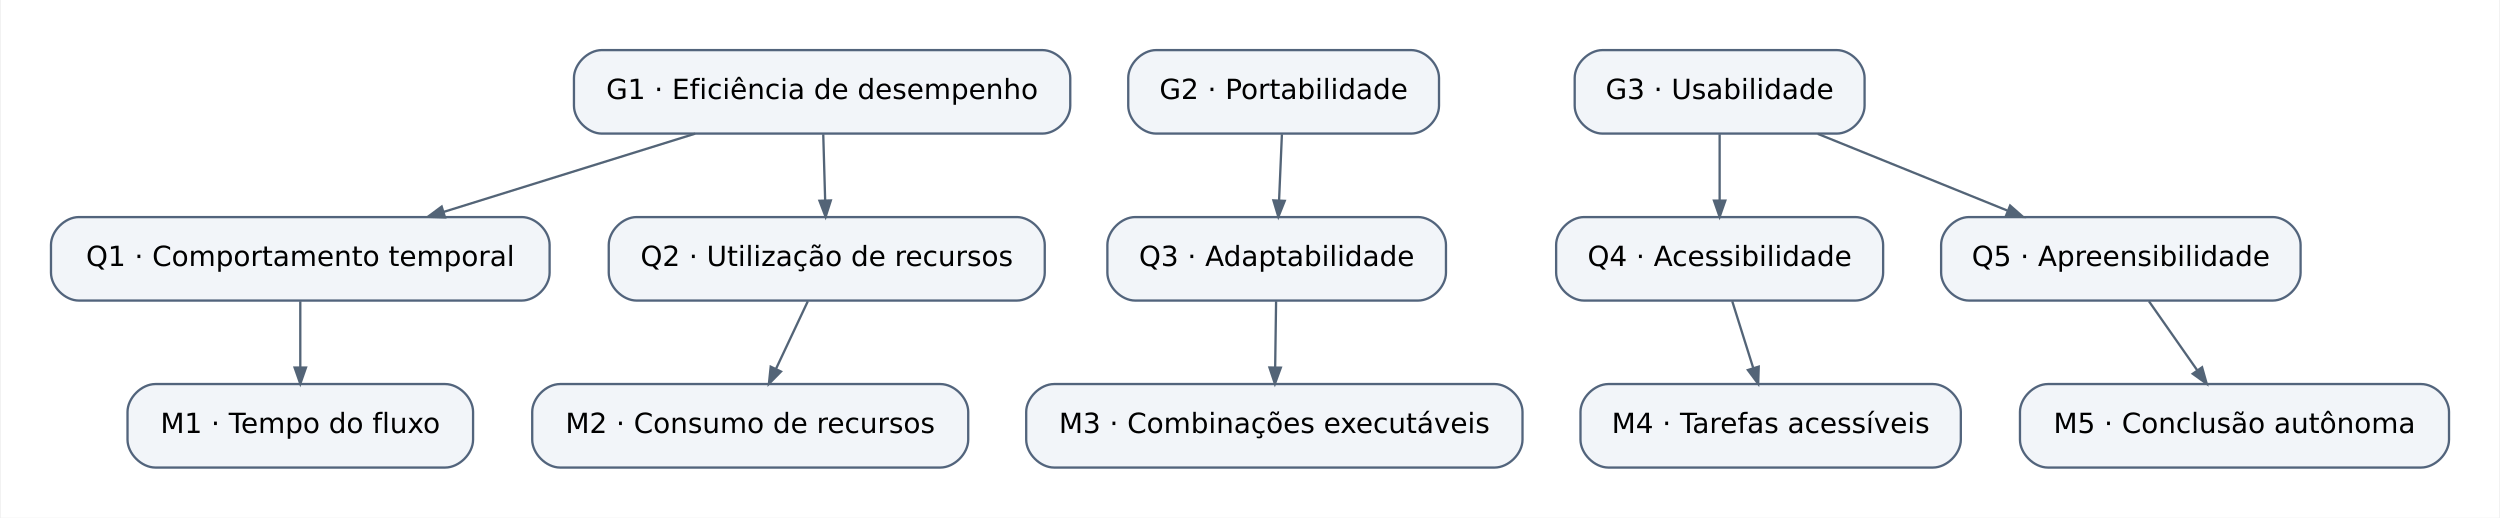
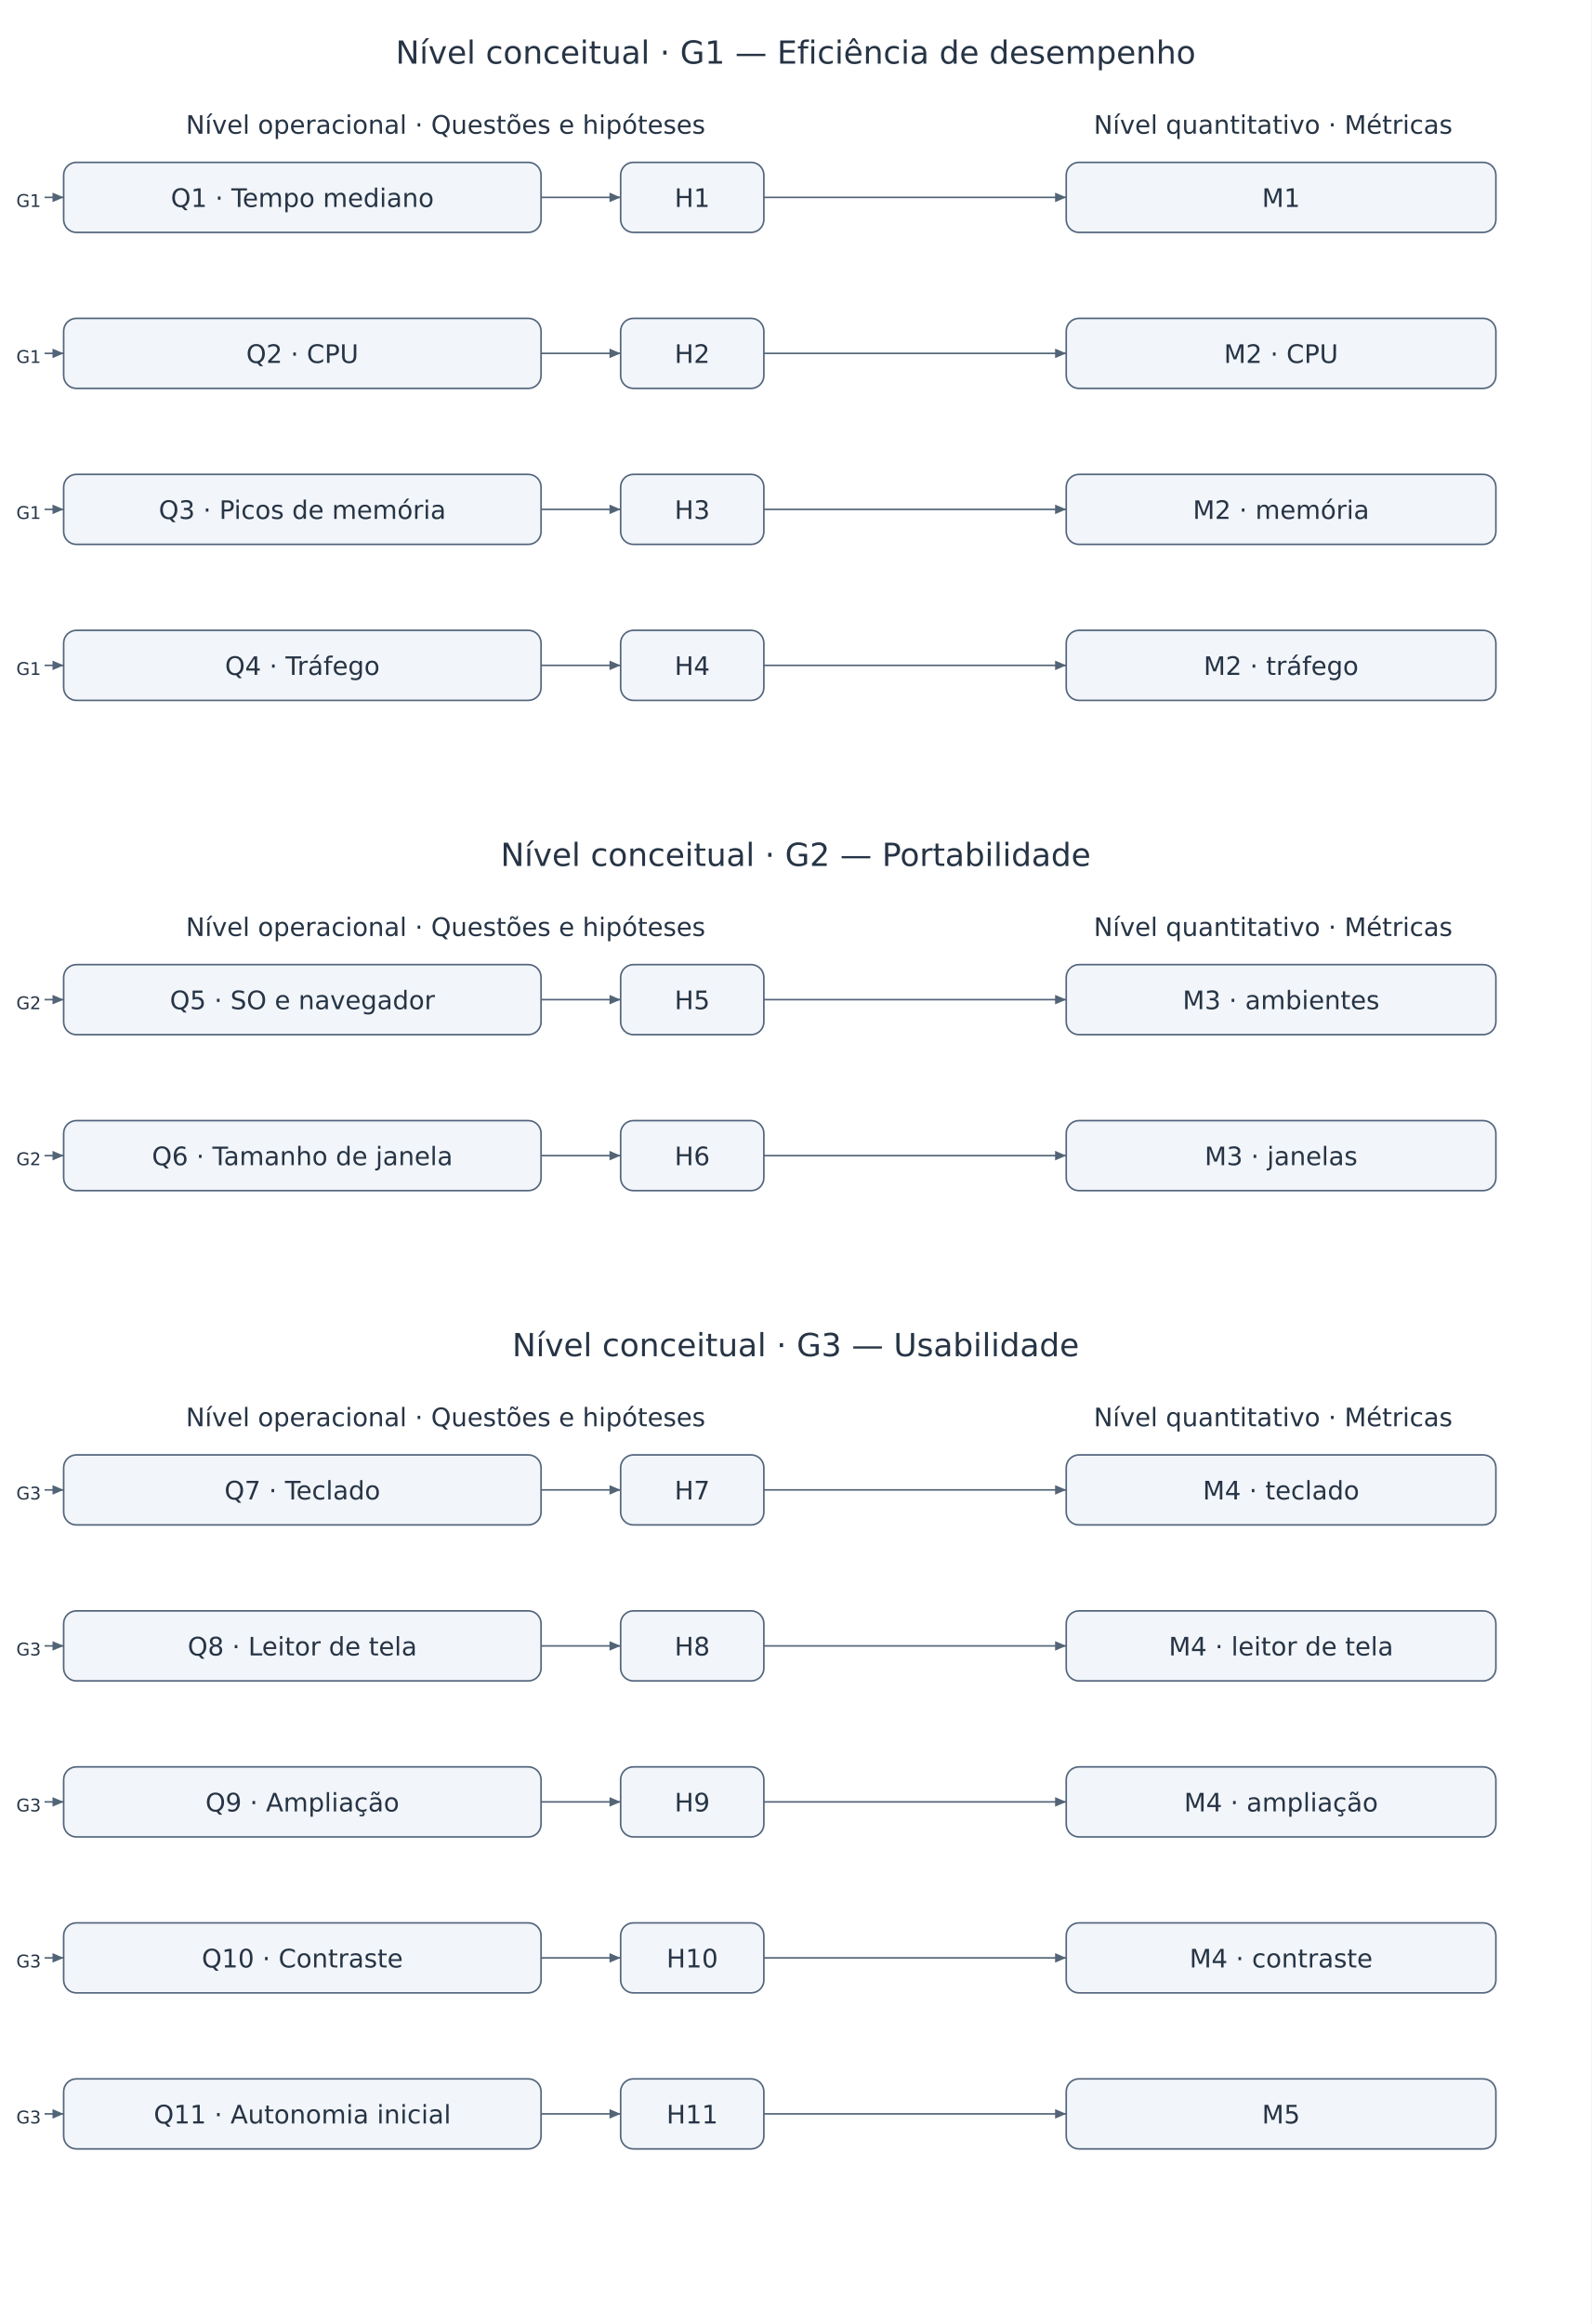
- <svg xmlns="http://www.w3.org/2000/svg" width="1077pt" height="223pt" viewBox="0.00 0.00 1077.20 223.20">
-   <g id="graph0" class="graph" transform="scale(1 1) rotate(0) translate(21.6 201.6)">
-     <polygon fill="white" stroke="transparent" points="-21.6,21.6 -21.6,-201.6 1055.6,-201.6 1055.6,21.6 -21.6,21.6" />
-     <g id="node1" class="node">
-       <path fill="#f2f5f9" stroke="#52647c" d="M427.5,-180C427.5,-180 237.5,-180 237.5,-180 231.5,-180 225.5,-174 225.5,-168 225.5,-168 225.5,-156 225.5,-156 225.5,-150 231.5,-144 237.5,-144 237.5,-144 427.5,-144 427.5,-144 433.5,-144 439.5,-150 439.5,-156 439.5,-156 439.5,-168 439.5,-168 439.5,-174 433.5,-180 427.5,-180" />
-       <text text-anchor="middle" x="332.5" y="-158.9" font-family="DejaVu Sans" font-size="12.00">G1 · Eficiência de desempenho</text>
-     </g>
-     <g id="node2" class="node">
-       <path fill="#f2f5f9" stroke="#52647c" d="M586.5,-180C586.5,-180 476.5,-180 476.5,-180 470.5,-180 464.5,-174 464.5,-168 464.5,-168 464.5,-156 464.5,-156 464.5,-150 470.5,-144 476.5,-144 476.5,-144 586.5,-144 586.5,-144 592.5,-144 598.5,-150 598.5,-156 598.5,-156 598.5,-168 598.5,-168 598.5,-174 592.5,-180 586.5,-180" />
-       <text text-anchor="middle" x="531.5" y="-158.9" font-family="DejaVu Sans" font-size="12.00">G2 · Portabilidade</text>
-     </g>
-     <g id="node4" class="node">
-       <path fill="#f2f5f9" stroke="#52647c" d="M203,-108C203,-108 12,-108 12,-108 6,-108 0,-102 0,-96 0,-96 0,-84 0,-84 0,-78 6,-72 12,-72 12,-72 203,-72 203,-72 209,-72 215,-78 215,-84 215,-84 215,-96 215,-96 215,-102 209,-108 203,-108" />
-       <text text-anchor="middle" x="107.5" y="-86.9" font-family="DejaVu Sans" font-size="12.00">Q1 · Comportamento temporal</text>
-     </g>
-     <g id="edge1" class="edge">
-       <path fill="none" stroke="#536477" d="M277.75,-143.97C244.94,-133.76 203.15,-120.76 169.18,-110.19" />
-       <polygon fill="#536477" stroke="#536477" points="169.91,-107.85 162.5,-108.11 168.46,-112.53 169.91,-107.85" />
-     </g>
-     <g id="node5" class="node">
-       <path fill="#f2f5f9" stroke="#52647c" d="M416.5,-108C416.5,-108 252.5,-108 252.5,-108 246.5,-108 240.5,-102 240.5,-96 240.5,-96 240.5,-84 240.5,-84 240.5,-78 246.5,-72 252.5,-72 252.5,-72 416.5,-72 416.5,-72 422.5,-72 428.5,-78 428.5,-84 428.5,-84 428.5,-96 428.5,-96 428.5,-102 422.5,-108 416.5,-108" />
-       <text text-anchor="middle" x="334.5" y="-86.9" font-family="DejaVu Sans" font-size="12.00">Q2 · Utilização de recursos</text>
-     </g>
-     <g id="edge3" class="edge">
-       <path fill="none" stroke="#536477" d="M332.99,-143.7C333.24,-135.14 333.54,-124.66 333.81,-115.3" />
-       <polygon fill="#536477" stroke="#536477" points="336.26,-115.17 334.01,-108.1 331.36,-115.03 336.26,-115.17" />
-     </g>
-     <g id="node3" class="node">
-       <path fill="#f2f5f9" stroke="#52647c" d="M770,-180C770,-180 669,-180 669,-180 663,-180 657,-174 657,-168 657,-168 657,-156 657,-156 657,-150 663,-144 669,-144 669,-144 770,-144 770,-144 776,-144 782,-150 782,-156 782,-156 782,-168 782,-168 782,-174 776,-180 770,-180" />
-       <text text-anchor="middle" x="719.5" y="-158.9" font-family="DejaVu Sans" font-size="12.00">G3 · Usabilidade</text>
-     </g>
-     <g id="node6" class="node">
-       <path fill="#f2f5f9" stroke="#52647c" d="M589.5,-108C589.5,-108 467.5,-108 467.5,-108 461.5,-108 455.5,-102 455.5,-96 455.5,-96 455.5,-84 455.5,-84 455.5,-78 461.5,-72 467.5,-72 467.5,-72 589.5,-72 589.5,-72 595.5,-72 601.5,-78 601.5,-84 601.5,-84 601.5,-96 601.5,-96 601.5,-102 595.5,-108 589.5,-108" />
-       <text text-anchor="middle" x="528.5" y="-86.9" font-family="DejaVu Sans" font-size="12.00">Q3 · Adaptabilidade</text>
-     </g>
-     <g id="edge5" class="edge">
-       <path fill="none" stroke="#536477" d="M530.76,-143.7C530.39,-135.14 529.94,-124.66 529.54,-115.3" />
-       <polygon fill="#536477" stroke="#536477" points="531.98,-114.99 529.23,-108.1 527.09,-115.2 531.98,-114.99" />
-     </g>
-     <g id="node7" class="node">
-       <path fill="#f2f5f9" stroke="#52647c" d="M778,-108C778,-108 661,-108 661,-108 655,-108 649,-102 649,-96 649,-96 649,-84 649,-84 649,-78 655,-72 661,-72 661,-72 778,-72 778,-72 784,-72 790,-78 790,-84 790,-84 790,-96 790,-96 790,-102 784,-108 778,-108" />
-       <text text-anchor="middle" x="719.5" y="-86.9" font-family="DejaVu Sans" font-size="12.00">Q4 · Acessibilidade</text>
-     </g>
-     <g id="edge7" class="edge">
-       <path fill="none" stroke="#536477" d="M719.5,-143.7C719.5,-135.14 719.5,-124.66 719.5,-115.3" />
-       <polygon fill="#536477" stroke="#536477" points="721.95,-115.1 719.5,-108.1 717.05,-115.1 721.95,-115.1" />
-     </g>
-     <g id="node8" class="node">
-       <path fill="#f2f5f9" stroke="#52647c" d="M958,-108C958,-108 827,-108 827,-108 821,-108 815,-102 815,-96 815,-96 815,-84 815,-84 815,-78 821,-72 827,-72 827,-72 958,-72 958,-72 964,-72 970,-78 970,-84 970,-84 970,-96 970,-96 970,-102 964,-108 958,-108" />
-       <text text-anchor="middle" x="892.5" y="-86.9" font-family="DejaVu Sans" font-size="12.00">Q5 · Apreensibilidade</text>
-     </g>
-     <g id="edge9" class="edge">
-       <path fill="none" stroke="#536477" d="M761.82,-143.88C786.52,-133.88 817.79,-121.23 843.55,-110.81" />
-       <polygon fill="#536477" stroke="#536477" points="844.75,-112.97 850.32,-108.07 842.91,-108.42 844.75,-112.97" />
-     </g>
-     <g id="node9" class="node">
-       <path fill="#f2f5f9" stroke="#52647c" d="M170,-36C170,-36 45,-36 45,-36 39,-36 33,-30 33,-24 33,-24 33,-12 33,-12 33,-6 39,0 45,0 45,0 170,0 170,0 176,0 182,-6 182,-12 182,-12 182,-24 182,-24 182,-30 176,-36 170,-36" />
-       <text text-anchor="middle" x="107.5" y="-14.9" font-family="DejaVu Sans" font-size="12.00">M1 · Tempo do fluxo</text>
-     </g>
-     <g id="edge2" class="edge">
-       <path fill="none" stroke="#536477" d="M107.5,-71.7C107.5,-63.14 107.5,-52.66 107.5,-43.3" />
-       <polygon fill="#536477" stroke="#536477" points="109.95,-43.1 107.5,-36.1 105.05,-43.1 109.95,-43.1" />
-     </g>
-     <g id="node10" class="node">
-       <path fill="#f2f5f9" stroke="#52647c" d="M383.5,-36C383.5,-36 219.5,-36 219.5,-36 213.5,-36 207.5,-30 207.5,-24 207.5,-24 207.5,-12 207.5,-12 207.5,-6 213.5,0 219.5,0 219.5,0 383.5,0 383.5,0 389.5,0 395.5,-6 395.5,-12 395.5,-12 395.5,-24 395.5,-24 395.5,-30 389.5,-36 383.5,-36" />
-       <text text-anchor="middle" x="301.5" y="-14.9" font-family="DejaVu Sans" font-size="12.00">M2 · Consumo de recursos</text>
-     </g>
-     <g id="edge4" class="edge">
-       <path fill="none" stroke="#536477" d="M326.34,-71.7C322.19,-62.88 317.07,-52.03 312.57,-42.47" />
-       <polygon fill="#536477" stroke="#536477" points="314.76,-41.39 309.56,-36.1 310.33,-43.48 314.76,-41.39" />
-     </g>
-     <g id="node11" class="node">
-       <path fill="#f2f5f9" stroke="#52647c" d="M622.5,-36C622.5,-36 432.5,-36 432.5,-36 426.5,-36 420.5,-30 420.5,-24 420.5,-24 420.5,-12 420.5,-12 420.5,-6 426.5,0 432.5,0 432.5,0 622.5,0 622.5,0 628.5,0 634.5,-6 634.5,-12 634.5,-12 634.5,-24 634.5,-24 634.5,-30 628.5,-36 622.5,-36" />
-       <text text-anchor="middle" x="527.5" y="-14.9" font-family="DejaVu Sans" font-size="12.00">M3 · Combinações executáveis</text>
-     </g>
-     <g id="edge6" class="edge">
-       <path fill="none" stroke="#536477" d="M528.25,-71.7C528.13,-63.14 527.98,-52.66 527.85,-43.3" />
-       <polygon fill="#536477" stroke="#536477" points="530.29,-43.07 527.74,-36.1 525.39,-43.14 530.29,-43.07" />
-     </g>
-     <g id="node12" class="node">
-       <path fill="#f2f5f9" stroke="#52647c" d="M811.5,-36C811.5,-36 671.5,-36 671.5,-36 665.5,-36 659.5,-30 659.5,-24 659.5,-24 659.5,-12 659.5,-12 659.5,-6 665.5,0 671.5,0 671.5,0 811.5,0 811.5,0 817.5,0 823.5,-6 823.5,-12 823.5,-12 823.5,-24 823.5,-24 823.5,-30 817.5,-36 811.5,-36" />
-       <text text-anchor="middle" x="741.5" y="-14.9" font-family="DejaVu Sans" font-size="12.00">M4 · Tarefas acessíveis</text>
-     </g>
-     <g id="edge8" class="edge">
-       <path fill="none" stroke="#536477" d="M724.94,-71.7C727.66,-63.05 730.99,-52.45 733.95,-43.03" />
-       <polygon fill="#536477" stroke="#536477" points="736.36,-43.52 736.12,-36.1 731.69,-42.05 736.36,-43.52" />
-     </g>
-     <g id="node13" class="node">
-       <path fill="#f2f5f9" stroke="#52647c" d="M1022,-36C1022,-36 861,-36 861,-36 855,-36 849,-30 849,-24 849,-24 849,-12 849,-12 849,-6 855,0 861,0 861,0 1022,0 1022,0 1028,0 1034,-6 1034,-12 1034,-12 1034,-24 1034,-24 1034,-30 1028,-36 1022,-36" />
-       <text text-anchor="middle" x="941.5" y="-14.9" font-family="DejaVu Sans" font-size="12.00">M5 · Conclusão autônoma</text>
-     </g>
-     <g id="edge10" class="edge">
-       <path fill="none" stroke="#536477" d="M904.61,-71.7C910.9,-62.71 918.67,-51.61 925.45,-41.92" />
-       <polygon fill="#536477" stroke="#536477" points="927.52,-43.24 929.53,-36.1 923.51,-40.43 927.52,-43.24" />
-     </g>
-   </g>
+ <svg xmlns="http://www.w3.org/2000/svg" width="1000" height="1460" viewBox="0 0 1000 1460" role="img" aria-labelledby="title desc">
+   <rect width="1000" height="1460" fill="white" />
+   <defs>
+     <marker id="arrow" markerWidth="8" markerHeight="8" refX="7" refY="3" orient="auto">
+       <path d="M0,0 L0,6 L7,3 z" fill="#536477" />
+     </marker>
+   </defs>
+   <text x="500" y="40" text-anchor="middle" font-family="DejaVu Sans, sans-serif" font-size="20" fill="#263445">Nível conceitual · G1 — Eficiência de desempenho</text>
+   <text x="280" y="84" text-anchor="middle" font-family="DejaVu Sans, sans-serif" font-size="16" fill="#263445">Nível operacional · Questões e hipóteses</text>
+   <text x="800" y="84" text-anchor="middle" font-family="DejaVu Sans, sans-serif" font-size="16" fill="#263445">Nível quantitativo · Métricas</text>
+   <rect x="40" y="102" width="300" height="44" rx="8" fill="#f2f5f9" stroke="#52647c" />
+   <text x="190.0" y="130" text-anchor="middle" font-family="DejaVu Sans, sans-serif" font-size="16" fill="#263445">Q1 · Tempo mediano</text>
+   <rect x="390" y="102" width="90" height="44" rx="8" fill="#f2f5f9" stroke="#52647c" />
+   <text x="435.0" y="130" text-anchor="middle" font-family="DejaVu Sans, sans-serif" font-size="16" fill="#263445">H1</text>
+   <rect x="670" y="102" width="270" height="44" rx="8" fill="#f2f5f9" stroke="#52647c" />
+   <text x="805.0" y="130" text-anchor="middle" font-family="DejaVu Sans, sans-serif" font-size="16" fill="#263445">M1</text>
+   <path d="M340,124 L390,124" fill="none" stroke="#536477" marker-end="url(#arrow)" />
+   <path d="M480,124 L670,124" fill="none" stroke="#536477" marker-end="url(#arrow)" />
+   <text x="18" y="130" text-anchor="middle" font-family="DejaVu Sans, sans-serif" font-size="11" fill="#263445">G1</text>
+   <path d="M28,124 L40,124" fill="none" stroke="#536477" marker-end="url(#arrow)" />
+   <rect x="40" y="200" width="300" height="44" rx="8" fill="#f2f5f9" stroke="#52647c" />
+   <text x="190.0" y="228" text-anchor="middle" font-family="DejaVu Sans, sans-serif" font-size="16" fill="#263445">Q2 · CPU</text>
+   <rect x="390" y="200" width="90" height="44" rx="8" fill="#f2f5f9" stroke="#52647c" />
+   <text x="435.0" y="228" text-anchor="middle" font-family="DejaVu Sans, sans-serif" font-size="16" fill="#263445">H2</text>
+   <rect x="670" y="200" width="270" height="44" rx="8" fill="#f2f5f9" stroke="#52647c" />
+   <text x="805.0" y="228" text-anchor="middle" font-family="DejaVu Sans, sans-serif" font-size="16" fill="#263445">M2 · CPU</text>
+   <path d="M340,222 L390,222" fill="none" stroke="#536477" marker-end="url(#arrow)" />
+   <path d="M480,222 L670,222" fill="none" stroke="#536477" marker-end="url(#arrow)" />
+   <text x="18" y="228" text-anchor="middle" font-family="DejaVu Sans, sans-serif" font-size="11" fill="#263445">G1</text>
+   <path d="M28,222 L40,222" fill="none" stroke="#536477" marker-end="url(#arrow)" />
+   <rect x="40" y="298" width="300" height="44" rx="8" fill="#f2f5f9" stroke="#52647c" />
+   <text x="190.0" y="326" text-anchor="middle" font-family="DejaVu Sans, sans-serif" font-size="16" fill="#263445">Q3 · Picos de memória</text>
+   <rect x="390" y="298" width="90" height="44" rx="8" fill="#f2f5f9" stroke="#52647c" />
+   <text x="435.0" y="326" text-anchor="middle" font-family="DejaVu Sans, sans-serif" font-size="16" fill="#263445">H3</text>
+   <rect x="670" y="298" width="270" height="44" rx="8" fill="#f2f5f9" stroke="#52647c" />
+   <text x="805.0" y="326" text-anchor="middle" font-family="DejaVu Sans, sans-serif" font-size="16" fill="#263445">M2 · memória</text>
+   <path d="M340,320 L390,320" fill="none" stroke="#536477" marker-end="url(#arrow)" />
+   <path d="M480,320 L670,320" fill="none" stroke="#536477" marker-end="url(#arrow)" />
+   <text x="18" y="326" text-anchor="middle" font-family="DejaVu Sans, sans-serif" font-size="11" fill="#263445">G1</text>
+   <path d="M28,320 L40,320" fill="none" stroke="#536477" marker-end="url(#arrow)" />
+   <rect x="40" y="396" width="300" height="44" rx="8" fill="#f2f5f9" stroke="#52647c" />
+   <text x="190.0" y="424" text-anchor="middle" font-family="DejaVu Sans, sans-serif" font-size="16" fill="#263445">Q4 · Tráfego</text>
+   <rect x="390" y="396" width="90" height="44" rx="8" fill="#f2f5f9" stroke="#52647c" />
+   <text x="435.0" y="424" text-anchor="middle" font-family="DejaVu Sans, sans-serif" font-size="16" fill="#263445">H4</text>
+   <rect x="670" y="396" width="270" height="44" rx="8" fill="#f2f5f9" stroke="#52647c" />
+   <text x="805.0" y="424" text-anchor="middle" font-family="DejaVu Sans, sans-serif" font-size="16" fill="#263445">M2 · tráfego</text>
+   <path d="M340,418 L390,418" fill="none" stroke="#536477" marker-end="url(#arrow)" />
+   <path d="M480,418 L670,418" fill="none" stroke="#536477" marker-end="url(#arrow)" />
+   <text x="18" y="424" text-anchor="middle" font-family="DejaVu Sans, sans-serif" font-size="11" fill="#263445">G1</text>
+   <path d="M28,418 L40,418" fill="none" stroke="#536477" marker-end="url(#arrow)" />
+   <text x="500" y="544" text-anchor="middle" font-family="DejaVu Sans, sans-serif" font-size="20" fill="#263445">Nível conceitual · G2 — Portabilidade</text>
+   <text x="280" y="588" text-anchor="middle" font-family="DejaVu Sans, sans-serif" font-size="16" fill="#263445">Nível operacional · Questões e hipóteses</text>
+   <text x="800" y="588" text-anchor="middle" font-family="DejaVu Sans, sans-serif" font-size="16" fill="#263445">Nível quantitativo · Métricas</text>
+   <rect x="40" y="606" width="300" height="44" rx="8" fill="#f2f5f9" stroke="#52647c" />
+   <text x="190.0" y="634" text-anchor="middle" font-family="DejaVu Sans, sans-serif" font-size="16" fill="#263445">Q5 · SO e navegador</text>
+   <rect x="390" y="606" width="90" height="44" rx="8" fill="#f2f5f9" stroke="#52647c" />
+   <text x="435.0" y="634" text-anchor="middle" font-family="DejaVu Sans, sans-serif" font-size="16" fill="#263445">H5</text>
+   <rect x="670" y="606" width="270" height="44" rx="8" fill="#f2f5f9" stroke="#52647c" />
+   <text x="805.0" y="634" text-anchor="middle" font-family="DejaVu Sans, sans-serif" font-size="16" fill="#263445">M3 · ambientes</text>
+   <path d="M340,628 L390,628" fill="none" stroke="#536477" marker-end="url(#arrow)" />
+   <path d="M480,628 L670,628" fill="none" stroke="#536477" marker-end="url(#arrow)" />
+   <text x="18" y="634" text-anchor="middle" font-family="DejaVu Sans, sans-serif" font-size="11" fill="#263445">G2</text>
+   <path d="M28,628 L40,628" fill="none" stroke="#536477" marker-end="url(#arrow)" />
+   <rect x="40" y="704" width="300" height="44" rx="8" fill="#f2f5f9" stroke="#52647c" />
+   <text x="190.0" y="732" text-anchor="middle" font-family="DejaVu Sans, sans-serif" font-size="16" fill="#263445">Q6 · Tamanho de janela</text>
+   <rect x="390" y="704" width="90" height="44" rx="8" fill="#f2f5f9" stroke="#52647c" />
+   <text x="435.0" y="732" text-anchor="middle" font-family="DejaVu Sans, sans-serif" font-size="16" fill="#263445">H6</text>
+   <rect x="670" y="704" width="270" height="44" rx="8" fill="#f2f5f9" stroke="#52647c" />
+   <text x="805.0" y="732" text-anchor="middle" font-family="DejaVu Sans, sans-serif" font-size="16" fill="#263445">M3 · janelas</text>
+   <path d="M340,726 L390,726" fill="none" stroke="#536477" marker-end="url(#arrow)" />
+   <path d="M480,726 L670,726" fill="none" stroke="#536477" marker-end="url(#arrow)" />
+   <text x="18" y="732" text-anchor="middle" font-family="DejaVu Sans, sans-serif" font-size="11" fill="#263445">G2</text>
+   <path d="M28,726 L40,726" fill="none" stroke="#536477" marker-end="url(#arrow)" />
+   <text x="500" y="852" text-anchor="middle" font-family="DejaVu Sans, sans-serif" font-size="20" fill="#263445">Nível conceitual · G3 — Usabilidade</text>
+   <text x="280" y="896" text-anchor="middle" font-family="DejaVu Sans, sans-serif" font-size="16" fill="#263445">Nível operacional · Questões e hipóteses</text>
+   <text x="800" y="896" text-anchor="middle" font-family="DejaVu Sans, sans-serif" font-size="16" fill="#263445">Nível quantitativo · Métricas</text>
+   <rect x="40" y="914" width="300" height="44" rx="8" fill="#f2f5f9" stroke="#52647c" />
+   <text x="190.0" y="942" text-anchor="middle" font-family="DejaVu Sans, sans-serif" font-size="16" fill="#263445">Q7 · Teclado</text>
+   <rect x="390" y="914" width="90" height="44" rx="8" fill="#f2f5f9" stroke="#52647c" />
+   <text x="435.0" y="942" text-anchor="middle" font-family="DejaVu Sans, sans-serif" font-size="16" fill="#263445">H7</text>
+   <rect x="670" y="914" width="270" height="44" rx="8" fill="#f2f5f9" stroke="#52647c" />
+   <text x="805.0" y="942" text-anchor="middle" font-family="DejaVu Sans, sans-serif" font-size="16" fill="#263445">M4 · teclado</text>
+   <path d="M340,936 L390,936" fill="none" stroke="#536477" marker-end="url(#arrow)" />
+   <path d="M480,936 L670,936" fill="none" stroke="#536477" marker-end="url(#arrow)" />
+   <text x="18" y="942" text-anchor="middle" font-family="DejaVu Sans, sans-serif" font-size="11" fill="#263445">G3</text>
+   <path d="M28,936 L40,936" fill="none" stroke="#536477" marker-end="url(#arrow)" />
+   <rect x="40" y="1012" width="300" height="44" rx="8" fill="#f2f5f9" stroke="#52647c" />
+   <text x="190.0" y="1040" text-anchor="middle" font-family="DejaVu Sans, sans-serif" font-size="16" fill="#263445">Q8 · Leitor de tela</text>
+   <rect x="390" y="1012" width="90" height="44" rx="8" fill="#f2f5f9" stroke="#52647c" />
+   <text x="435.0" y="1040" text-anchor="middle" font-family="DejaVu Sans, sans-serif" font-size="16" fill="#263445">H8</text>
+   <rect x="670" y="1012" width="270" height="44" rx="8" fill="#f2f5f9" stroke="#52647c" />
+   <text x="805.0" y="1040" text-anchor="middle" font-family="DejaVu Sans, sans-serif" font-size="16" fill="#263445">M4 · leitor de tela</text>
+   <path d="M340,1034 L390,1034" fill="none" stroke="#536477" marker-end="url(#arrow)" />
+   <path d="M480,1034 L670,1034" fill="none" stroke="#536477" marker-end="url(#arrow)" />
+   <text x="18" y="1040" text-anchor="middle" font-family="DejaVu Sans, sans-serif" font-size="11" fill="#263445">G3</text>
+   <path d="M28,1034 L40,1034" fill="none" stroke="#536477" marker-end="url(#arrow)" />
+   <rect x="40" y="1110" width="300" height="44" rx="8" fill="#f2f5f9" stroke="#52647c" />
+   <text x="190.0" y="1138" text-anchor="middle" font-family="DejaVu Sans, sans-serif" font-size="16" fill="#263445">Q9 · Ampliação</text>
+   <rect x="390" y="1110" width="90" height="44" rx="8" fill="#f2f5f9" stroke="#52647c" />
+   <text x="435.0" y="1138" text-anchor="middle" font-family="DejaVu Sans, sans-serif" font-size="16" fill="#263445">H9</text>
+   <rect x="670" y="1110" width="270" height="44" rx="8" fill="#f2f5f9" stroke="#52647c" />
+   <text x="805.0" y="1138" text-anchor="middle" font-family="DejaVu Sans, sans-serif" font-size="16" fill="#263445">M4 · ampliação</text>
+   <path d="M340,1132 L390,1132" fill="none" stroke="#536477" marker-end="url(#arrow)" />
+   <path d="M480,1132 L670,1132" fill="none" stroke="#536477" marker-end="url(#arrow)" />
+   <text x="18" y="1138" text-anchor="middle" font-family="DejaVu Sans, sans-serif" font-size="11" fill="#263445">G3</text>
+   <path d="M28,1132 L40,1132" fill="none" stroke="#536477" marker-end="url(#arrow)" />
+   <rect x="40" y="1208" width="300" height="44" rx="8" fill="#f2f5f9" stroke="#52647c" />
+   <text x="190.0" y="1236" text-anchor="middle" font-family="DejaVu Sans, sans-serif" font-size="16" fill="#263445">Q10 · Contraste</text>
+   <rect x="390" y="1208" width="90" height="44" rx="8" fill="#f2f5f9" stroke="#52647c" />
+   <text x="435.0" y="1236" text-anchor="middle" font-family="DejaVu Sans, sans-serif" font-size="16" fill="#263445">H10</text>
+   <rect x="670" y="1208" width="270" height="44" rx="8" fill="#f2f5f9" stroke="#52647c" />
+   <text x="805.0" y="1236" text-anchor="middle" font-family="DejaVu Sans, sans-serif" font-size="16" fill="#263445">M4 · contraste</text>
+   <path d="M340,1230 L390,1230" fill="none" stroke="#536477" marker-end="url(#arrow)" />
+   <path d="M480,1230 L670,1230" fill="none" stroke="#536477" marker-end="url(#arrow)" />
+   <text x="18" y="1236" text-anchor="middle" font-family="DejaVu Sans, sans-serif" font-size="11" fill="#263445">G3</text>
+   <path d="M28,1230 L40,1230" fill="none" stroke="#536477" marker-end="url(#arrow)" />
+   <rect x="40" y="1306" width="300" height="44" rx="8" fill="#f2f5f9" stroke="#52647c" />
+   <text x="190.0" y="1334" text-anchor="middle" font-family="DejaVu Sans, sans-serif" font-size="16" fill="#263445">Q11 · Autonomia inicial</text>
+   <rect x="390" y="1306" width="90" height="44" rx="8" fill="#f2f5f9" stroke="#52647c" />
+   <text x="435.0" y="1334" text-anchor="middle" font-family="DejaVu Sans, sans-serif" font-size="16" fill="#263445">H11</text>
+   <rect x="670" y="1306" width="270" height="44" rx="8" fill="#f2f5f9" stroke="#52647c" />
+   <text x="805.0" y="1334" text-anchor="middle" font-family="DejaVu Sans, sans-serif" font-size="16" fill="#263445">M5</text>
+   <path d="M340,1328 L390,1328" fill="none" stroke="#536477" marker-end="url(#arrow)" />
+   <path d="M480,1328 L670,1328" fill="none" stroke="#536477" marker-end="url(#arrow)" />
+   <text x="18" y="1334" text-anchor="middle" font-family="DejaVu Sans, sans-serif" font-size="11" fill="#263445">G3</text>
+   <path d="M28,1328 L40,1328" fill="none" stroke="#536477" marker-end="url(#arrow)" />
</svg>
